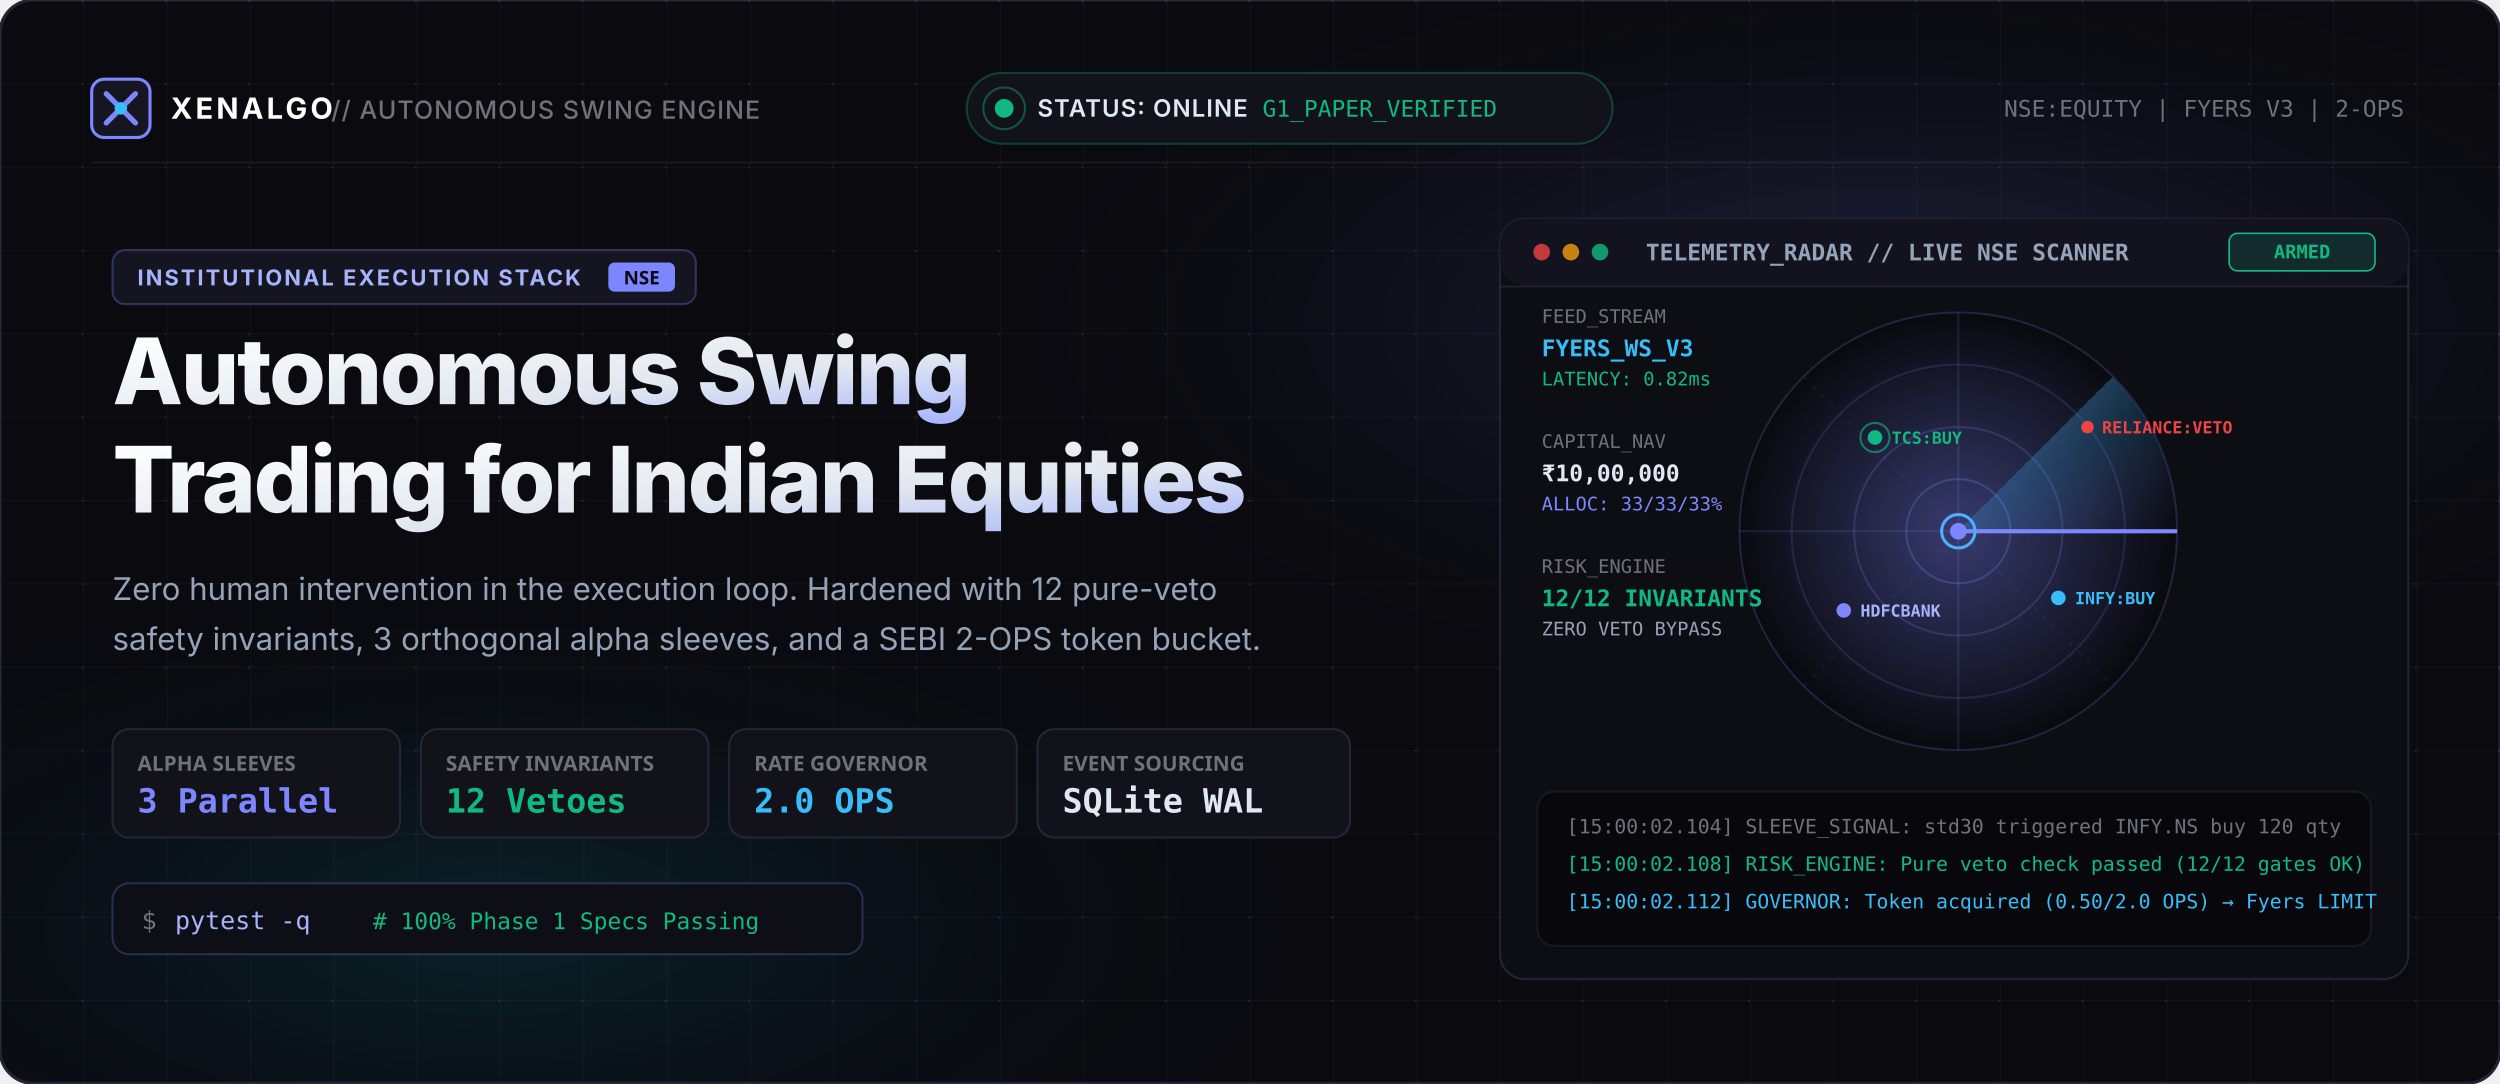
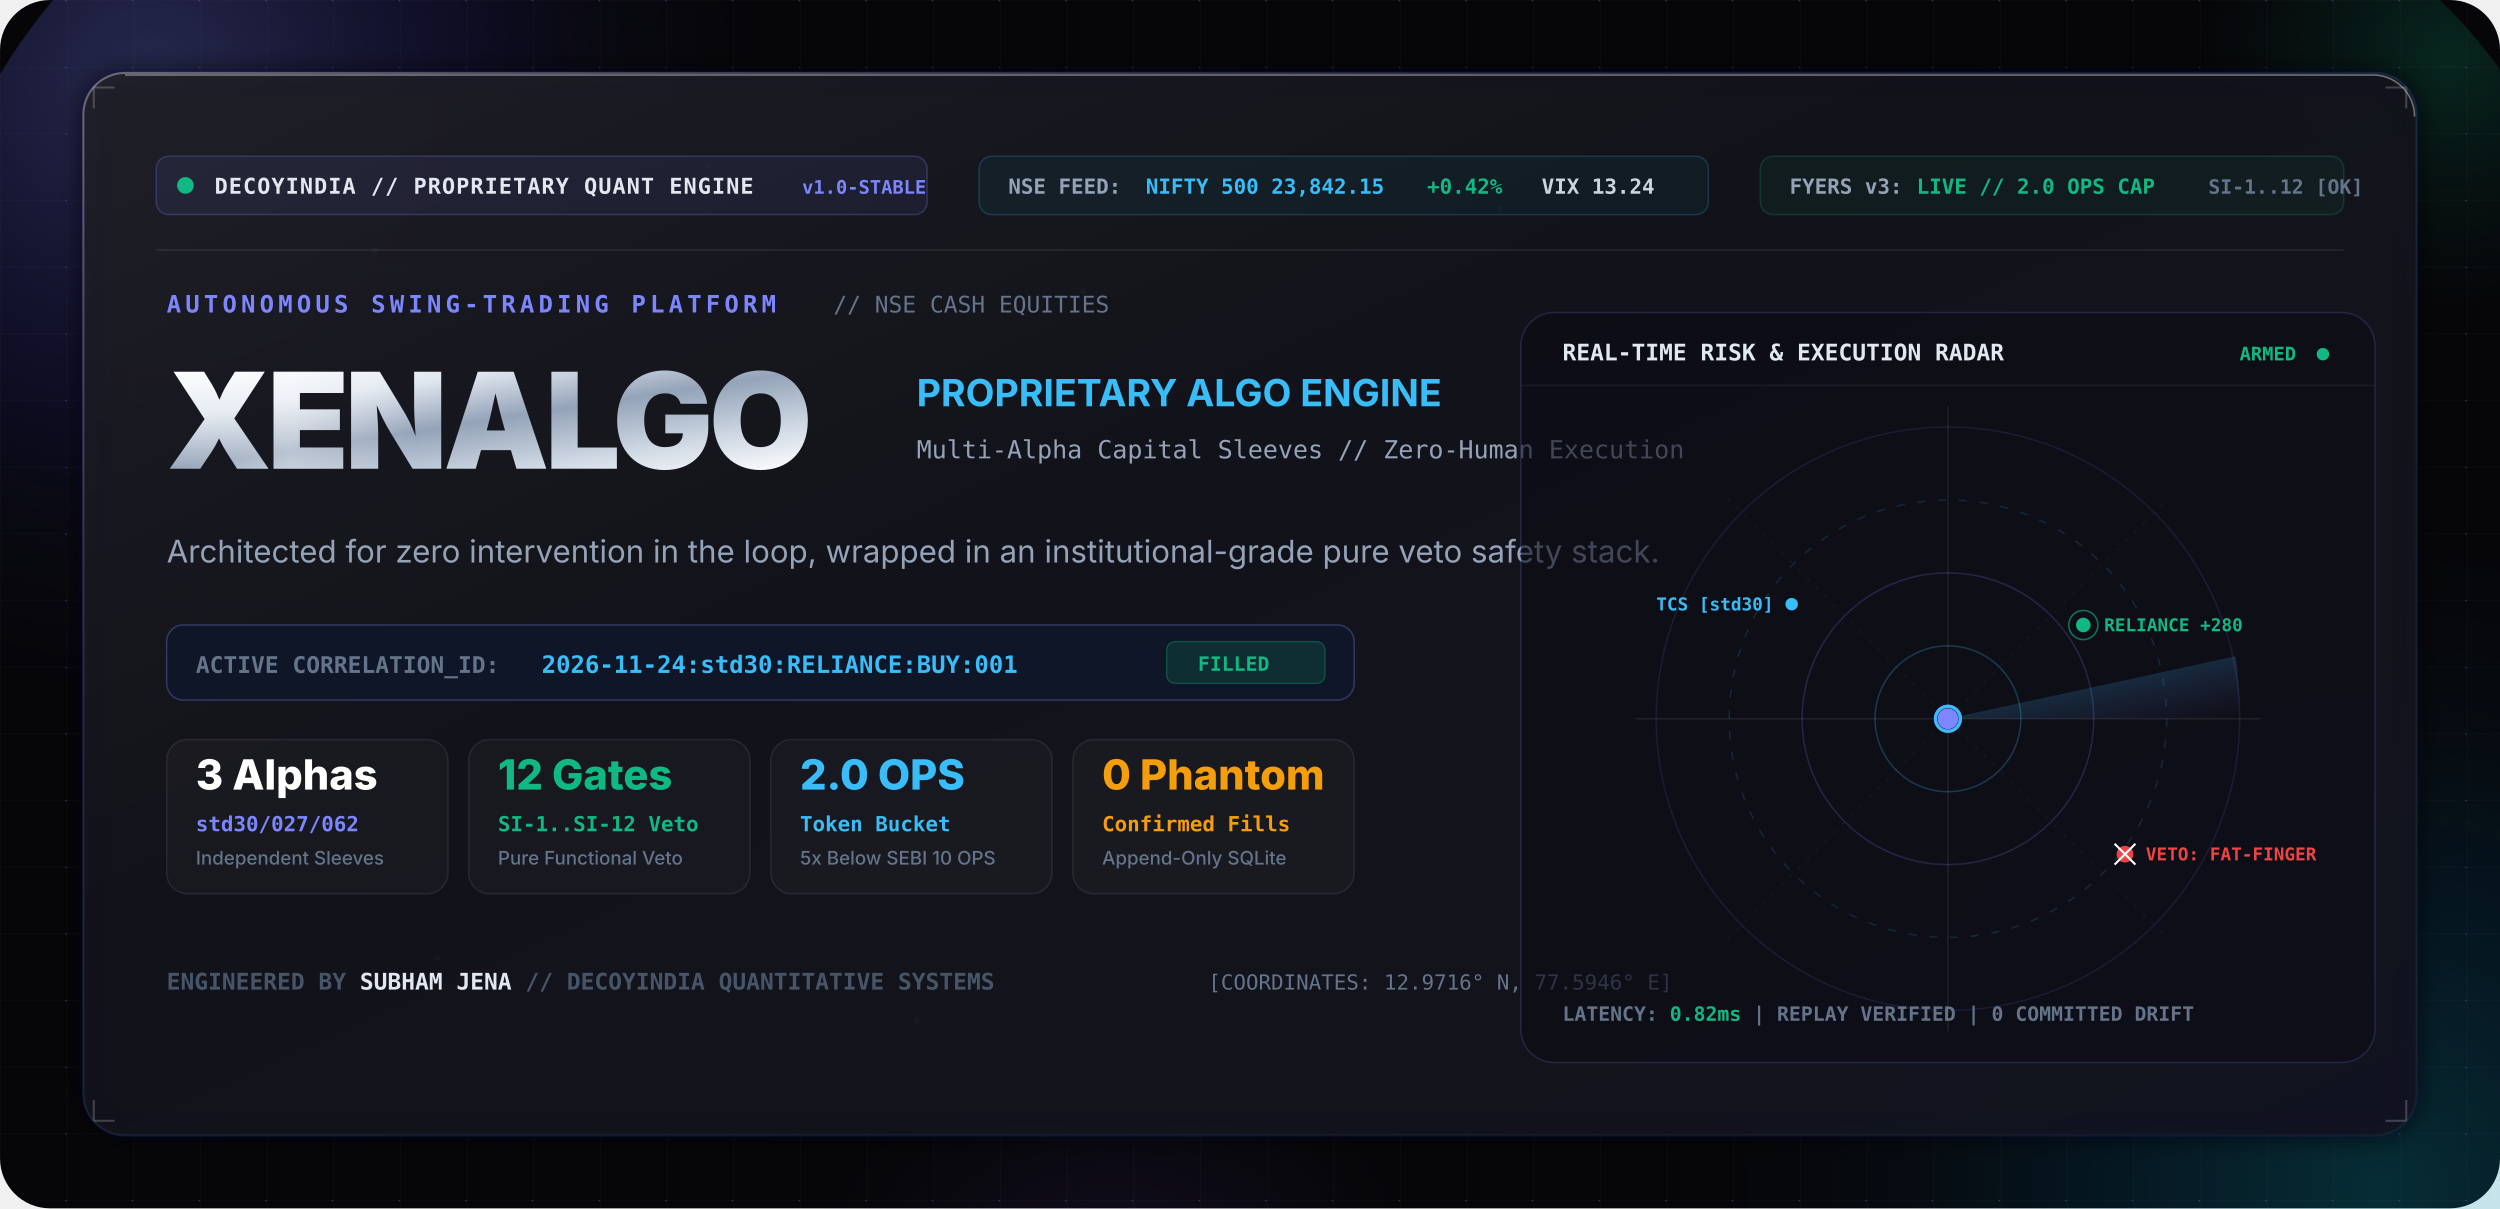
- <svg xmlns="http://www.w3.org/2000/svg" viewBox="0 0 1200 520" width="100%" height="auto">
+ <svg xmlns="http://www.w3.org/2000/svg" viewBox="0 0 1200 580" width="100%" height="auto">
  <defs>
-     <radialGradient id="heroXenonGlow" cx="75%" cy="30%" r="60%">
-       <stop offset="0%" stop-color="#7C86FF" stop-opacity="0.22" />
-       <stop offset="60%" stop-color="#0A0A0F" stop-opacity="0" />
+     <radialGradient id="auroraIndigo" cx="20%" cy="25%" r="55%">
+       <stop offset="0%" stop-color="#7C86FF" stop-opacity="0.28" />
+       <stop offset="50%" stop-color="#4F46E5" stop-opacity="0.12" />
+       <stop offset="100%" stop-color="#060609" stop-opacity="0" />
    </radialGradient>
-     <radialGradient id="heroCyanGlow" cx="20%" cy="85%" r="50%">
-       <stop offset="0%" stop-color="#06B6D4" stop-opacity="0.14" />
-       <stop offset="70%" stop-color="#0A0A0F" stop-opacity="0" />
+     <radialGradient id="auroraCyan" cx="80%" cy="75%" r="55%">
+       <stop offset="0%" stop-color="#06B6D4" stop-opacity="0.22" />
+       <stop offset="55%" stop-color="#0284C7" stop-opacity="0.08" />
+       <stop offset="100%" stop-color="#060609" stop-opacity="0" />
    </radialGradient>
-     <radialGradient id="radarCenterGlow" cx="50%" cy="50%" r="50%">
-       <stop offset="0%" stop-color="#7C86FF" stop-opacity="0.4" />
+     <radialGradient id="auroraEmerald" cx="85%" cy="20%" r="45%">
+       <stop offset="0%" stop-color="#10B981" stop-opacity="0.18" />
+       <stop offset="60%" stop-color="#047857" stop-opacity="0" />
+     </radialGradient>
+     <radialGradient id="auroraViolet" cx="45%" cy="85%" r="50%">
+       <stop offset="0%" stop-color="#8B5CF6" stop-opacity="0.20" />
+       <stop offset="70%" stop-color="#060609" stop-opacity="0" />
+     </radialGradient>
+     <linearGradient id="glassCardGrad" x1="0%" y1="0%" x2="100%" y2="100%">
+       <stop offset="0%" stop-color="#FFFFFF" stop-opacity="0.07" />
+       <stop offset="40%" stop-color="#FFFFFF" stop-opacity="0.02" />
+       <stop offset="100%" stop-color="#7C86FF" stop-opacity="0.04" />
+     </linearGradient>
+     <linearGradient id="glassBorderGrad" x1="0%" y1="0%" x2="100%" y2="100%">
+       <stop offset="0%" stop-color="#FFFFFF" stop-opacity="0.35" />
+       <stop offset="30%" stop-color="#7C86FF" stop-opacity="0.2" />
+       <stop offset="70%" stop-color="#38BDF8" stop-opacity="0.1" />
+       <stop offset="100%" stop-color="#FFFFFF" stop-opacity="0.05" />
+     </linearGradient>
+     <linearGradient id="specularSheen" x1="0%" y1="0%" x2="100%" y2="0%">
+       <stop offset="0%" stop-color="#FFFFFF" stop-opacity="0" />
+       <stop offset="50%" stop-color="#FFFFFF" stop-opacity="0.45" />
+       <stop offset="100%" stop-color="#FFFFFF" stop-opacity="0" />
+     </linearGradient>
+     <linearGradient id="metallicTitleGrad" x1="0%" y1="0%" x2="100%" y2="100%">
+       <stop offset="0%" stop-color="#FFFFFF" />
+       <stop offset="25%" stop-color="#E2E8F0" />
+       <stop offset="50%" stop-color="#94A3B8" />
+       <stop offset="75%" stop-color="#CBD5E1" />
+       <stop offset="100%" stop-color="#FFFFFF" />
+     </linearGradient>
+     <linearGradient id="xenonBeam" x1="0%" y1="0%" x2="100%" y2="0%">
+       <stop offset="0%" stop-color="#7C86FF" stop-opacity="0" />
+       <stop offset="50%" stop-color="#38BDF8" stop-opacity="0.9" />
      <stop offset="100%" stop-color="#7C86FF" stop-opacity="0" />
-     </radialGradient>
-     <linearGradient id="textGrad" x1="0%" y1="0%" x2="100%" y2="100%">
-       <stop offset="0%" stop-color="#FFFFFF" />
-       <stop offset="60%" stop-color="#E2E8F0" />
-       <stop offset="100%" stop-color="#A5B4FC" />
-     </linearGradient>
-     <linearGradient id="accentGrad" x1="0%" y1="0%" x2="100%" y2="0%">
-       <stop offset="0%" stop-color="#7C86FF" />
-       <stop offset="100%" stop-color="#38BDF8" />
    </linearGradient>
    <linearGradient id="radarSweepGrad" x1="0%" y1="0%" x2="100%" y2="100%">
-       <stop offset="0%" stop-color="#7C86FF" stop-opacity="0.6" />
-       <stop offset="50%" stop-color="#38BDF8" stop-opacity="0.2" />
+       <stop offset="0%" stop-color="#7C86FF" stop-opacity="0.7" />
+       <stop offset="40%" stop-color="#38BDF8" stop-opacity="0.2" />
      <stop offset="100%" stop-color="#7C86FF" stop-opacity="0" />
    </linearGradient>
-     <linearGradient id="beamGrad" x1="0%" y1="0%" x2="100%" y2="0%">
-       <stop offset="0%" stop-color="#7C86FF" stop-opacity="0" />
-       <stop offset="50%" stop-color="#7C86FF" stop-opacity="0.8" />
-       <stop offset="100%" stop-color="#38BDF8" stop-opacity="0" />
-     </linearGradient>
-     <pattern id="cyberGrid" width="40" height="40" patternUnits="userSpaceOnUse">
-       <path d="M 40 0 L 0 0 0 40" fill="none" stroke="rgba(255,255,255,0.035)" stroke-width="1" />
-       <circle cx="40" cy="0" r="1" fill="rgba(124,134,255,0.2)" />
+     <pattern id="microGrid" width="32" height="32" patternUnits="userSpaceOnUse">
+       <path d="M 32 0 L 0 0 0 32" fill="none" stroke="rgba(255,255,255,0.03)" stroke-width="0.75" />
+       <circle cx="32" cy="0" r="0.75" fill="rgba(124,134,255,0.3)" />
    </pattern>
-     <filter id="glowFilter" x="-20%" y="-20%" width="140%" height="140%">
-       <feGaussianBlur stdDeviation="3" result="blur" />
-       <feComposite in="SourceGraphic" in2="blur" operator="over" />
+     <filter id="liquidGlow" x="-20%" y="-20%" width="140%" height="140%">
+       <feGaussianBlur stdDeviation="6" result="blur" />
+       <feMerge>
+         <feMergeNode in="blur" />
+         <feMergeNode in="SourceGraphic" />
+       </feMerge>
    </filter>
+     <filter id="softBlur" x="-10%" y="-10%" width="120%" height="120%">
+       <feGaussianBlur stdDeviation="3" />
+     </filter>
+     <clipPath id="heroCardClip">
+       <rect x="40" y="35" width="1120" height="510" rx="20" />
+     </clipPath>
+     <clipPath id="textClip">
+       <text x="80" y="225" font-family="'Inter', -apple-system, 'Segoe UI', system-ui, sans-serif" font-size="64" font-weight="900" letter-spacing="-2px">XENALGO</text>
+     </clipPath>
  </defs>
  <style>
-     @keyframes radarSpin {
+     /* GSAP and Lenis Precision Motion Keyframes */
+     @keyframes auroraDrift1 {
+       0%, 100% { transform: translate(0, 0) scale(1); opacity: 0.85; }
+       50% { transform: translate(40px, -25px) scale(1.15); opacity: 1; }
+     }
+     @keyframes auroraDrift2 {
+       0%, 100% { transform: translate(0, 0) scale(1); opacity: 0.75; }
+       50% { transform: translate(-35px, 20px) scale(1.1); opacity: 0.95; }
+     }
+     @keyframes textShimmerSweep {
+       0% { transform: translateX(-400px); }
+       100% { transform: translateX(600px); }
+     }
+     @keyframes radarRotate {
      0% { transform: rotate(0deg); }
      100% { transform: rotate(360deg); }
    }
-     @keyframes pulseRing {
-       0% { r: 12px; opacity: 0.8; }
-       50% { r: 24px; opacity: 0.1; }
-       100% { r: 32px; opacity: 0; }
-     }
-     @keyframes statusBlink {
-       0%, 100% { opacity: 1; filter: drop-shadow(0 0 4px #10B981); }
-       50% { opacity: 0.4; filter: none; }
-     }
-     @keyframes scanLine {
-       0% { transform: translateY(-10px); opacity: 0; }
-       15% { opacity: 0.6; }
-       85% { opacity: 0.6; }
-       100% { transform: translateY(480px); opacity: 0; }
-     }
-     @keyframes dashStream {
-       0% { stroke-dashoffset: 120; }
+     @keyframes beaconPulse {
+       0% { r: 5px; opacity: 1; }
+       50% { r: 16px; opacity: 0.35; }
+       100% { r: 24px; opacity: 0; }
+     }
+     @keyframes dashStreamFlow {
+       0% { stroke-dashoffset: 160; }
      100% { stroke-dashoffset: 0; }
    }
-     @keyframes blipFade {
-       0%, 100% { opacity: 0.2; transform: scale(0.8); }
-       50% { opacity: 1; transform: scale(1.3); filter: drop-shadow(0 0 6px #38BDF8); }
-     }
-     @keyframes floatText {
-       0%, 100% { transform: translateY(0px); }
-       50% { transform: translateY(-3px); }
+     @keyframes floatParticle {
+       0%, 100% { transform: translateY(0px) scale(1); opacity: 0.3; }
+       50% { transform: translateY(-8px) scale(1.4); opacity: 0.9; }
+     }
+     @keyframes causticSweep {
+       0% { transform: translateX(-1200px) skewX(-25deg); opacity: 0; }
+       20% { opacity: 0.6; }
+       80% { opacity: 0.6; }
+       100% { transform: translateX(1400px) skewX(-25deg); opacity: 0; }
+     }
+     @keyframes statusBlinkGreen {
+       0%, 100% { opacity: 1; filter: drop-shadow(0 0 6px #10B981); }
+       50% { opacity: 0.45; filter: none; }
    }

-     .radar-beam {
-       transform-origin: 940px 250px;
-       animation: radarSpin 6s linear infinite;
-     }
-     .pulse-ring-1 {
-       animation: pulseRing 2.4s ease-out infinite;
-     }
-     .pulse-ring-2 {
-       animation: pulseRing 2.4s ease-out 1.2s infinite;
-     }
-     .status-dot {
-       animation: statusBlink 2s ease-in-out infinite;
-     }
-     .scanner {
-       animation: scanLine 7s ease-in-out infinite;
-     }
-     .dash-flow {
-       stroke-dasharray: 8 6;
-       animation: dashStream 3s linear infinite;
-     }
-     .blip-1 { transform-origin: 910px 200px; animation: blipFade 3s ease-in-out infinite; }
-     .blip-2 { transform-origin: 980px 280px; animation: blipFade 2.4s ease-in-out 0.8s infinite; }
-     .blip-3 { transform-origin: 890px 290px; animation: blipFade 3.6s ease-in-out 1.5s infinite; }
-     .blip-4 { transform-origin: 1010px 190px; animation: blipFade 2.8s ease-in-out 2s infinite; }
+     .aurora-layer-1 { animation: auroraDrift1 14s cubic-bezier(0.16, 1, 0.3, 1) infinite; }
+     .aurora-layer-2 { animation: auroraDrift2 18s cubic-bezier(0.16, 1, 0.3, 1) infinite; }
+     .shimmer-bar { animation: textShimmerSweep 5s cubic-bezier(0.16, 1, 0.3, 1) infinite; }
+     .radar-arm {
+       transform-origin: 940px 285px;
+       animation: radarRotate 7s linear infinite;
+     }
+     .beacon-ring-1 { animation: beaconPulse 2.4s cubic-bezier(0.16, 1, 0.3, 1) infinite; }
+     .beacon-ring-2 { animation: beaconPulse 2.4s cubic-bezier(0.16, 1, 0.3, 1) 1.2s infinite; }
+     .flow-line { stroke-dasharray: 6 8; animation: dashStreamFlow 2.8s linear infinite; }
+     .p-drift-1 { animation: floatParticle 4s ease-in-out infinite; }
+     .p-drift-2 { animation: floatParticle 5.5s ease-in-out 1.5s infinite; }
+     .p-drift-3 { animation: floatParticle 3.8s ease-in-out 0.8s infinite; }
+     .caustic-beam { animation: causticSweep 8s cubic-bezier(0.16, 1, 0.3, 1) infinite; }
+     .live-dot { animation: statusBlinkGreen 2s ease-in-out infinite; }

    @media (prefers-reduced-motion: reduce) {
-       .radar-beam, .pulse-ring-1, .pulse-ring-2, .status-dot, .scanner, .dash-flow, .blip-1, .blip-2, .blip-3, .blip-4 {
+       .aurora-layer-1, .aurora-layer-2, .shimmer-bar, .radar-arm,
+       .beacon-ring-1, .beacon-ring-2, .flow-line, .p-drift-1, .p-drift-2,
+       .p-drift-3, .caustic-beam, .live-dot {
        animation: none !important;
      }
    }
  </style>
-   <rect width="1200" height="520" rx="16" fill="#0A0A0F" stroke="#232334" stroke-width="1.5" />
-   <rect width="1200" height="520" fill="url(#cyberGrid)" rx="16" />
-   <rect width="1200" height="520" fill="url(#heroXenonGlow)" rx="16" />
-   <rect width="1200" height="520" fill="url(#heroCyanGlow)" rx="16" />
-   <line class="scanner" x1="40" y1="20" x2="1160" y2="20" stroke="url(#beamGrad)" stroke-width="1.5" />
-   <g transform="translate(44, 38)">
-     <rect x="0" y="0" width="28" height="28" rx="6" fill="#161622" stroke="#7C86FF" stroke-width="1.5" />
-     <path d="M7 7 L21 21 M21 7 L7 21" stroke="#7C86FF" stroke-width="2.5" stroke-linecap="round" />
-     <circle cx="14" cy="14" r="3" fill="#38BDF8" />
-     <text x="38" y="19" font-family="'Segoe UI', 'Inter', -apple-system, sans-serif" font-weight="700" font-size="14" fill="#FFFFFF" letter-spacing="1.5">XENALGO</text>
-     <text x="115" y="19" font-family="'Segoe UI', 'Inter', -apple-system, sans-serif" font-weight="500" font-size="12" fill="#71717A" letter-spacing="0.5">// AUTONOMOUS SWING ENGINE</text>
-     <rect x="420" y="-3" width="310" height="34" rx="17" fill="#12121A" stroke="rgba(16,185,129,0.3)" stroke-width="1" />
-     <circle class="status-dot" cx="438" cy="14" r="4.5" fill="#10B981" />
-     <circle cx="438" cy="14" r="10" fill="none" stroke="#10B981" stroke-width="1" opacity="0.4" />
-     <text x="454" y="18" font-family="'Segoe UI', 'Inter', -apple-system, sans-serif" font-weight="600" font-size="11.5" fill="#E2E8F0" letter-spacing="0.5">STATUS: ONLINE</text>
-     <text x="562" y="18" font-family="'Cascadia Code', monospace" font-size="11" fill="#10B981">G1_PAPER_VERIFIED</text>
-     <text x="1110" y="18" text-anchor="end" font-family="'Cascadia Code', monospace" font-size="11" fill="#71717A">NSE:EQUITY | FYERS V3 | 2-OPS</text>
-   </g>
-   <line x1="44" y1="78" x2="1156" y2="78" stroke="rgba(255,255,255,0.06)" stroke-width="1" />
-   <g transform="translate(54, 120)">
-     <rect x="0" y="0" width="280" height="26" rx="6" fill="#151522" stroke="rgba(124,134,255,0.3)" stroke-width="1" />
-     <text x="12" y="17" font-family="'Segoe UI', 'Inter', -apple-system, sans-serif" font-weight="700" font-size="10.5" fill="#A5B4FC" letter-spacing="1">INSTITUTIONAL EXECUTION STACK</text>
-     <rect x="238" y="6" width="32" height="14" rx="3" fill="#7C86FF" />
-     <text x="254" y="16.5" text-anchor="middle" font-family="'Segoe UI', -apple-system, sans-serif" font-weight="700" font-size="9" fill="#0A0A0F">NSE</text>
-     <text x="0" y="74" font-family="'Segoe UI', 'Inter', -apple-system, sans-serif" font-weight="800" font-size="44" fill="url(#textGrad)" letter-spacing="-1">
-       Autonomous Swing
+   <rect width="1200" height="580" fill="#060609" rx="24" />
+   <rect width="1200" height="580" fill="url(#microGrid)" rx="24" />
+   <g class="aurora-layer-1">
+     <circle cx="240" cy="180" r="280" fill="url(#auroraIndigo)" />
+     <circle cx="1020" cy="160" r="220" fill="url(#auroraEmerald)" />
+   </g>
+   <g class="aurora-layer-2">
+     <circle cx="960" cy="420" r="300" fill="url(#auroraCyan)" />
+     <circle cx="560" cy="480" r="240" fill="url(#auroraViolet)" />
+   </g>
+   <g fill="#A5B4FC">
+     <circle class="p-drift-1" cx="180" cy="120" r="1.5" />
+     <circle class="p-drift-2" cx="340" cy="80" r="1" />
+     <circle class="p-drift-3" cx="520" cy="140" r="1.5" />
+     <circle class="p-drift-1" cx="720" cy="100" r="1.2" />
+     <circle class="p-drift-2" cx="880" cy="90" r="1.5" />
+     <circle class="p-drift-3" cx="440" cy="490" r="1.5" />
+     <circle class="p-drift-1" cx="210" cy="460" r="1.2" />
+   </g>
+   <g>
+     <rect x="40" y="35" width="1120" height="510" rx="20" fill="#0A0A13" fill-opacity="0.82" stroke="none" filter="url(#liquidGlow)" />
+     <rect x="40" y="35" width="1120" height="510" rx="20" fill="url(#glassCardGrad)" stroke="url(#glassBorderGrad)" stroke-width="1" />
+     <path d="M 60 36 L 1140 36 A 20 20 0 0 1 1159 56" fill="none" stroke="#FFFFFF" stroke-opacity="0.4" stroke-width="0.75" />
+   </g>
+   <g clip-path="url(#heroCardClip)">
+     <rect class="caustic-beam" x="-200" y="-100" width="180" height="800" fill="url(#specularSheen)" />
+   </g>
+   <g>
+     <g transform="translate(75, 75)">
+       <rect x="0" y="0" width="370" height="28" rx="6" fill="rgba(124,134,255,0.08)" stroke="rgba(124,134,255,0.25)" stroke-width="0.75" />
+       <circle class="live-dot" cx="14" cy="14" r="4" fill="#10B981" />
+       <text x="28" y="18" font-family="'JetBrains Mono', 'Fira Code', monospace" font-size="10.5" font-weight="700" fill="#E2E8F0" letter-spacing="0.5px">
+         DECOYINDIA // PROPRIETARY QUANT ENGINE
+       </text>
+       <text x="310" y="18" font-family="'JetBrains Mono', monospace" font-size="9" font-weight="600" fill="#7C86FF">v1.0-STABLE</text>
+     </g>
+     <g transform="translate(470, 75)">
+       <rect x="0" y="0" width="350" height="28" rx="6" fill="rgba(6,182,212,0.06)" stroke="rgba(56,189,248,0.2)" stroke-width="0.75" />
+       <text x="14" y="18" font-family="'JetBrains Mono', monospace" font-size="10" font-weight="600" fill="#94A3B8">NSE FEED:</text>
+       <text x="80" y="18" font-family="'JetBrains Mono', monospace" font-size="10" font-weight="700" fill="#38BDF8">NIFTY 500 23,842.15</text>
+       <text x="215" y="18" font-family="'JetBrains Mono', monospace" font-size="10" font-weight="600" fill="#10B981">+0.42%</text>
+       <text x="270" y="18" font-family="'JetBrains Mono', monospace" font-size="10" font-weight="600" fill="#CBD5E1">VIX 13.24</text>
+     </g>
+     <g transform="translate(845, 75)">
+       <rect x="0" y="0" width="280" height="28" rx="6" fill="rgba(16,185,129,0.06)" stroke="rgba(16,185,129,0.2)" stroke-width="0.75" />
+       <text x="14" y="18" font-family="'JetBrains Mono', monospace" font-size="10" font-weight="600" fill="#94A3B8">FYERS v3:</text>
+       <text x="75" y="18" font-family="'JetBrains Mono', monospace" font-size="10" font-weight="700" fill="#10B981">LIVE // 2.0 OPS CAP</text>
+       <text x="215" y="18" font-family="'JetBrains Mono', monospace" font-size="9.5" font-weight="600" fill="#64748B">SI-1..12 [OK]</text>
+     </g>
+   </g>
+   <line x1="75" y1="120" x2="1125" y2="120" stroke="rgba(255,255,255,0.08)" stroke-width="0.75" />
+   <g transform="translate(0, 0)">
+     <g transform="translate(80, 150)">
+       <text font-family="'JetBrains Mono', monospace" font-size="11.5" font-weight="700" fill="#7C86FF" letter-spacing="2px">
+         AUTONOMOUS SWING-TRADING PLATFORM
+       </text>
+       <text x="320" y="0" font-family="'JetBrains Mono', monospace" font-size="11" font-weight="500" fill="#64748B">
+         // NSE CASH EQUITIES
+       </text>
+     </g>
+     <g>
+       <text x="80" y="225" font-family="'Inter', -apple-system, 'Segoe UI', system-ui, sans-serif" font-size="64" font-weight="900" fill="url(#metallicTitleGrad)" letter-spacing="-2px">
+         XENALGO
+       </text>
+       <g clip-path="url(#textClip)">
+         <rect class="shimmer-bar" x="80" y="150" width="120" height="100" fill="url(#specularSheen)" opacity="0.8" />
+       </g>
+       <text x="440" y="195" font-family="'Inter', sans-serif" font-size="18" font-weight="700" fill="#38BDF8">
+         PROPRIETARY ALGO ENGINE
+       </text>
+       <text x="440" y="220" font-family="'JetBrains Mono', monospace" font-size="12" font-weight="500" fill="#94A3B8">
+         Multi-Alpha Capital Sleeves // Zero-Human Execution
+       </text>
+     </g>
+     <text x="80" y="270" font-family="'Inter', -apple-system, sans-serif" font-size="15" font-weight="400" fill="#94A3B8">
+       Architected for zero intervention in the loop, wrapped in an institutional-grade pure veto safety stack.
    </text>
-     <text x="0" y="126" font-family="'Segoe UI', 'Inter', -apple-system, sans-serif" font-weight="800" font-size="44" fill="url(#textGrad)" letter-spacing="-1">
-       Trading for Indian Equities
+     <g transform="translate(80, 300)">
+       <rect x="0" y="0" width="570" height="36" rx="8" fill="rgba(15,23,42,0.85)" stroke="rgba(124,134,255,0.3)" stroke-width="0.75" />
+       <text x="14" y="23" font-family="'JetBrains Mono', monospace" font-size="11" font-weight="600" fill="#64748B">ACTIVE CORRELATION_ID:</text>
+       <text x="180" y="23" font-family="'JetBrains Mono', monospace" font-size="11.5" font-weight="700" fill="#38BDF8">2026-11-24:std30:RELIANCE:BUY:001</text>
+       <rect x="480" y="8" width="76" height="20" rx="4" fill="rgba(16,185,129,0.15)" stroke="rgba(16,185,129,0.4)" stroke-width="0.5" />
+       <text x="495" y="22" font-family="'JetBrains Mono', monospace" font-size="9.5" font-weight="700" fill="#10B981">FILLED</text>
+     </g>
+     <g transform="translate(80, 355)">
+       <g transform="translate(0, 0)">
+         <rect x="0" y="0" width="135" height="74" rx="10" fill="rgba(255,255,255,0.025)" stroke="rgba(255,255,255,0.08)" stroke-width="0.75" />
+         <text x="14" y="24" font-family="'Inter', sans-serif" font-size="20" font-weight="800" fill="#FFFFFF">3 Alphas</text>
+         <text x="14" y="44" font-family="'JetBrains Mono', monospace" font-size="10" font-weight="600" fill="#7C86FF">std30/027/062</text>
+         <text x="14" y="60" font-family="'Inter', sans-serif" font-size="9" font-weight="500" fill="#64748B">Independent Sleeves</text>
+       </g>
+       <g transform="translate(145, 0)">
+         <rect x="0" y="0" width="135" height="74" rx="10" fill="rgba(255,255,255,0.025)" stroke="rgba(255,255,255,0.08)" stroke-width="0.75" />
+         <text x="14" y="24" font-family="'Inter', sans-serif" font-size="20" font-weight="800" fill="#10B981">12 Gates</text>
+         <text x="14" y="44" font-family="'JetBrains Mono', monospace" font-size="10" font-weight="600" fill="#10B981">SI-1..SI-12 Veto</text>
+         <text x="14" y="60" font-family="'Inter', sans-serif" font-size="9" font-weight="500" fill="#64748B">Pure Functional Veto</text>
+       </g>
+       <g transform="translate(290, 0)">
+         <rect x="0" y="0" width="135" height="74" rx="10" fill="rgba(255,255,255,0.025)" stroke="rgba(255,255,255,0.08)" stroke-width="0.75" />
+         <text x="14" y="24" font-family="'Inter', sans-serif" font-size="20" font-weight="800" fill="#38BDF8">2.0 OPS</text>
+         <text x="14" y="44" font-family="'JetBrains Mono', monospace" font-size="10" font-weight="600" fill="#38BDF8">Token Bucket</text>
+         <text x="14" y="60" font-family="'Inter', sans-serif" font-size="9" font-weight="500" fill="#64748B">5x Below SEBI 10 OPS</text>
+       </g>
+       <g transform="translate(435, 0)">
+         <rect x="0" y="0" width="135" height="74" rx="10" fill="rgba(255,255,255,0.025)" stroke="rgba(255,255,255,0.08)" stroke-width="0.75" />
+         <text x="14" y="24" font-family="'Inter', sans-serif" font-size="20" font-weight="800" fill="#F59E0B">0 Phantom</text>
+         <text x="14" y="44" font-family="'JetBrains Mono', monospace" font-size="10" font-weight="600" fill="#F59E0B">Confirmed Fills</text>
+         <text x="14" y="60" font-family="'Inter', sans-serif" font-size="9" font-weight="500" fill="#64748B">Append-Only SQLite</text>
+       </g>
+     </g>
+     <g transform="translate(80, 475)">
+       <text font-family="'JetBrains Mono', monospace" font-size="11" font-weight="600" fill="#475569">
+         ENGINEERED BY <tspan fill="#E2E8F0" font-weight="700">SUBHAM JENA</tspan> // DECOYINDIA QUANTITATIVE SYSTEMS
+       </text>
+       <text x="500" y="0" font-family="'JetBrains Mono', monospace" font-size="10" font-weight="500" fill="#64748B">
+         [COORDINATES: 12.9716° N, 77.5946° E]
+       </text>
+     </g>
+   </g>
+   <g transform="translate(0, 0)">
+     <rect x="730" y="150" width="410" height="360" rx="16" fill="rgba(10,10,20,0.6)" stroke="rgba(124,134,255,0.18)" stroke-width="0.75" />
+     <path d="M 730 185 L 1140 185" stroke="rgba(255,255,255,0.06)" stroke-width="0.75" />
+     <text x="750" y="173" font-family="'JetBrains Mono', monospace" font-size="11" font-weight="700" fill="#E2E8F0">
+       REAL-TIME RISK &amp; EXECUTION RADAR
    </text>
-     <text x="0" y="168" font-family="'Segoe UI', 'Inter', -apple-system, sans-serif" font-weight="400" font-size="15" fill="#94A3B8">
-       Zero human intervention in the execution loop. Hardened with 12 pure-veto
-     </text>
-     <text x="0" y="192" font-family="'Segoe UI', 'Inter', -apple-system, sans-serif" font-weight="400" font-size="15" fill="#94A3B8">
-       safety invariants, 3 orthogonal alpha sleeves, and a SEBI 2-OPS token bucket.
-     </text>
-     <g transform="translate(0, 230)">
-       <g transform="translate(0, 0)">
-         <rect width="138" height="52" rx="8" fill="#12121A" stroke="#252538" stroke-width="1" />
-         <text x="12" y="20" font-family="'Segoe UI', sans-serif" font-size="10" font-weight="600" fill="#71717A">ALPHA SLEEVES</text>
-         <text x="12" y="40" font-family="'Cascadia Code', monospace" font-size="16" font-weight="700" fill="#7C86FF">3 Parallel</text>
-       </g>
-       <g transform="translate(148, 0)">
-         <rect width="138" height="52" rx="8" fill="#12121A" stroke="#252538" stroke-width="1" />
-         <text x="12" y="20" font-family="'Segoe UI', sans-serif" font-size="10" font-weight="600" fill="#71717A">SAFETY INVARIANTS</text>
-         <text x="12" y="40" font-family="'Cascadia Code', monospace" font-size="16" font-weight="700" fill="#10B981">12 Vetoes</text>
-       </g>
-       <g transform="translate(296, 0)">
-         <rect width="138" height="52" rx="8" fill="#12121A" stroke="#252538" stroke-width="1" />
-         <text x="12" y="20" font-family="'Segoe UI', sans-serif" font-size="10" font-weight="600" fill="#71717A">RATE GOVERNOR</text>
-         <text x="12" y="40" font-family="'Cascadia Code', monospace" font-size="16" font-weight="700" fill="#38BDF8">2.0 OPS</text>
-       </g>
-       <g transform="translate(444, 0)">
-         <rect width="150" height="52" rx="8" fill="#12121A" stroke="#252538" stroke-width="1" />
-         <text x="12" y="20" font-family="'Segoe UI', sans-serif" font-size="10" font-weight="600" fill="#71717A">EVENT SOURCING</text>
-         <text x="12" y="40" font-family="'Cascadia Code', monospace" font-size="16" font-weight="700" fill="#E2E8F0">SQLite WAL</text>
-       </g>
-     </g>
-     <g transform="translate(0, 304)">
-       <rect width="360" height="34" rx="8" fill="#0E0E16" stroke="rgba(124,134,255,0.25)" stroke-width="1" />
-       <text x="14" y="22" font-family="'Cascadia Code', monospace" font-size="12" fill="#71717A">$</text>
-       <text x="30" y="22" font-family="'Cascadia Code', monospace" font-size="12" fill="#A5B4FC">pytest -q</text>
-       <text x="125" y="22" font-family="'Cascadia Code', monospace" font-size="11" fill="#10B981"># 100% Phase 1 Specs Passing</text>
-     </g>
-   </g>
-   <g transform="translate(720, 105)">
-     <rect width="436" height="365" rx="12" fill="#0D0D14" stroke="#232338" stroke-width="1" />
-     <rect width="436" height="32" rx="12" fill="#13131F" />
-     <rect width="436" height="1" y="32" fill="rgba(255,255,255,0.08)" />
-     <circle cx="20" cy="16" r="4" fill="#EF4444" opacity="0.8" />
-     <circle cx="34" cy="16" r="4" fill="#F59E0B" opacity="0.8" />
-     <circle cx="48" cy="16" r="4" fill="#10B981" opacity="0.8" />
-     <text x="70" y="20" font-family="'Cascadia Code', monospace" font-size="11" font-weight="600" fill="#94A3B8">TELEMETRY_RADAR // LIVE NSE SCANNER</text>
-     <rect x="350" y="7" width="70" height="18" rx="4" fill="rgba(16,185,129,0.15)" stroke="#10B981" stroke-width="0.8" />
-     <text x="385" y="19" text-anchor="middle" font-family="'Cascadia Code', monospace" font-size="9" font-weight="700" fill="#10B981">ARMED</text>
-     <g transform="translate(220, 150)">
-       <circle cx="0" cy="0" r="105" fill="#09090E" stroke="rgba(124,134,255,0.2)" stroke-width="1" />
-       <circle cx="0" cy="0" r="80" fill="none" stroke="rgba(124,134,255,0.15)" stroke-width="1" />
-       <circle cx="0" cy="0" r="50" fill="none" stroke="rgba(124,134,255,0.2)" stroke-width="1" />
-       <circle cx="0" cy="0" r="25" fill="none" stroke="rgba(124,134,255,0.25)" stroke-width="1" />
-       <circle cx="0" cy="0" r="105" fill="url(#radarCenterGlow)" />
-       <line x1="-105" y1="0" x2="105" y2="0" stroke="rgba(124,134,255,0.15)" stroke-width="1" />
-       <line x1="0" y1="-105" x2="0" y2="105" stroke="rgba(124,134,255,0.15)" stroke-width="1" />
-       <line x1="-74" y1="-74" x2="74" y2="74" stroke="rgba(124,134,255,0.08)" stroke-width="1" stroke-dasharray="2 4" />
-       <line x1="-74" y1="74" x2="74" y2="-74" stroke="rgba(124,134,255,0.08)" stroke-width="1" stroke-dasharray="2 4" />
-       <g class="radar-beam" style="transform-origin: 0px 0px;">
-         <path d="M 0 0 L 105 0 A 105 105 0 0 0 74 -74 Z" fill="url(#radarSweepGrad)" />
-         <line x1="0" y1="0" x2="105" y2="0" stroke="#7C86FF" stroke-width="2" />
-       </g>
-       <circle cx="0" cy="0" r="4" fill="#7C86FF" />
-       <circle class="pulse-ring-1" cx="0" cy="0" r="8" fill="none" stroke="#7C86FF" stroke-width="1.5" />
-       <circle class="pulse-ring-2" cx="0" cy="0" r="8" fill="none" stroke="#38BDF8" stroke-width="1" />
-       <g class="blip-1" transform="translate(-40, -45)">
+     <circle cx="1115" cy="170" r="3" fill="#10B981" />
+     <text x="1075" y="173" font-family="'JetBrains Mono', monospace" font-size="9" font-weight="600" fill="#10B981">ARMED</text>
+     <g transform="translate(935, 345)">
+       <circle cx="0" cy="0" r="140" fill="none" stroke="rgba(124,134,255,0.12)" stroke-width="0.75" />
+       <circle cx="0" cy="0" r="105" fill="none" stroke="rgba(56,189,248,0.15)" stroke-width="0.75" stroke-dasharray="4 6" />
+       <circle cx="0" cy="0" r="70" fill="none" stroke="rgba(124,134,255,0.2)" stroke-width="0.75" />
+       <circle cx="0" cy="0" r="35" fill="none" stroke="rgba(56,189,248,0.25)" stroke-width="0.75" />
+       <line x1="-150" y1="0" x2="150" y2="0" stroke="rgba(255,255,255,0.08)" stroke-width="0.75" />
+       <line x1="0" y1="-150" x2="0" y2="150" stroke="rgba(255,255,255,0.08)" stroke-width="0.75" />
+       <line x1="-106" y1="-106" x2="106" y2="106" stroke="rgba(255,255,255,0.04)" stroke-width="0.5" stroke-dasharray="2 4" />
+       <line x1="-106" y1="106" x2="106" y2="-106" stroke="rgba(255,255,255,0.04)" stroke-width="0.5" stroke-dasharray="2 4" />
+       <circle class="beacon-ring-1" cx="0" cy="0" r="6" fill="none" stroke="#7C86FF" stroke-width="1.5" />
+       <circle class="beacon-ring-2" cx="0" cy="0" r="6" fill="none" stroke="#38BDF8" stroke-width="1.5" />
+       <circle cx="0" cy="0" r="5" fill="#7C86FF" />
+       <path class="radar-arm" d="M 0 0 L 138 -30 A 140 140 0 0 1 140 0 Z" fill="url(#radarSweepGrad)" />
+       <line class="radar-arm" x1="0" y1="0" x2="140" y2="0" stroke="#38BDF8" stroke-width="1.5" filter="url(#softBlur)" />
+       <g transform="translate(65, -45)">
        <circle cx="0" cy="0" r="3.5" fill="#10B981" />
-         <circle cx="0" cy="0" r="7" fill="none" stroke="#10B981" stroke-width="1" opacity="0.6" />
-         <text x="8" y="3" font-family="'Cascadia Code', monospace" font-size="8" fill="#10B981" font-weight="700">TCS:BUY</text>
-       </g>
-       <g class="blip-2" transform="translate(48, 32)">
-         <circle cx="0" cy="0" r="3.5" fill="#38BDF8" />
-         <text x="8" y="3" font-family="'Cascadia Code', monospace" font-size="8" fill="#38BDF8" font-weight="700">INFY:BUY</text>
-       </g>
-       <g class="blip-3" transform="translate(-55, 38)">
-         <circle cx="0" cy="0" r="3.5" fill="#7C86FF" />
-         <text x="8" y="3" font-family="'Cascadia Code', monospace" font-size="8" fill="#A5B4FC" font-weight="700">HDFCBANK</text>
-       </g>
-       <g class="blip-4" transform="translate(62, -50)">
-         <circle cx="0" cy="0" r="3" fill="#EF4444" />
-         <text x="7" y="3" font-family="'Cascadia Code', monospace" font-size="8" fill="#EF4444" font-weight="700">RELIANCE:VETO</text>
-       </g>
-     </g>
-     <g transform="translate(20, 50)">
-       <text font-family="'Cascadia Code', monospace" font-size="9" fill="#71717A">FEED_STREAM</text>
-       <text y="16" font-family="'Cascadia Code', monospace" font-size="11" font-weight="600" fill="#38BDF8">FYERS_WS_V3</text>
-       <text y="30" font-family="'Cascadia Code', monospace" font-size="9" fill="#10B981">LATENCY: 0.82ms</text>
-       <text y="60" font-family="'Cascadia Code', monospace" font-size="9" fill="#71717A">CAPITAL_NAV</text>
-       <text y="76" font-family="'Cascadia Code', monospace" font-size="11" font-weight="600" fill="#E2E8F0">₹10,00,000</text>
-       <text y="90" font-family="'Cascadia Code', monospace" font-size="9" fill="#7C86FF">ALLOC: 33/33/33%</text>
-       <text y="120" font-family="'Cascadia Code', monospace" font-size="9" fill="#71717A">RISK_ENGINE</text>
-       <text y="136" font-family="'Cascadia Code', monospace" font-size="11" font-weight="600" fill="#10B981">12/12 INVARIANTS</text>
-       <text y="150" font-family="'Cascadia Code', monospace" font-size="9" fill="#94A3B8">ZERO VETO BYPASS</text>
-     </g>
-     <g transform="translate(18, 275)">
-       <rect width="400" height="74" rx="8" fill="#08080C" stroke="rgba(255,255,255,0.06)" stroke-width="1" />
-       <text x="14" y="20" font-family="'Cascadia Code', monospace" font-size="9.5" fill="#71717A">[15:00:02.104] SLEEVE_SIGNAL: std30 triggered INFY.NS buy 120 qty</text>
-       <text x="14" y="38" font-family="'Cascadia Code', monospace" font-size="9.5" fill="#10B981">[15:00:02.108] RISK_ENGINE: Pure veto check passed (12/12 gates OK)</text>
-       <text x="14" y="56" font-family="'Cascadia Code', monospace" font-size="9.5" fill="#38BDF8">[15:00:02.112] GOVERNOR: Token acquired (0.50/2.0 OPS) → Fyers LIMIT</text>
-     </g>
+         <circle cx="0" cy="0" r="7" fill="none" stroke="#10B981" stroke-width="0.75" opacity="0.6" />
+         <text x="10" y="3" font-family="'JetBrains Mono', monospace" font-size="8.5" font-weight="700" fill="#10B981">RELIANCE +280</text>
+       </g>
+       <g transform="translate(-75, -55)">
+         <circle cx="0" cy="0" r="3" fill="#38BDF8" />
+         <text x="-65" y="3" font-family="'JetBrains Mono', monospace" font-size="8.5" font-weight="700" fill="#38BDF8">TCS [std30]</text>
+       </g>
+       <g transform="translate(85, 65)">
+         <circle cx="0" cy="0" r="4" fill="#EF4444" />
+         <line x1="-5" y1="-5" x2="5" y2="5" stroke="#FFFFFF" stroke-width="1" />
+         <line x1="5" y1="-5" x2="-5" y2="5" stroke="#FFFFFF" stroke-width="1" />
+         <text x="10" y="3" font-family="'JetBrains Mono', monospace" font-size="8.5" font-weight="700" fill="#EF4444">VETO: FAT-FINGER</text>
+       </g>
+       <path fill="none" stroke="#7C86FF" stroke-width="1.2" opacity="0.45">
+         <animate attributeName="d" dur="5s" repeatCount="indefinite" values="             M -120 80 Q -60 40 0 80 T 120 80;             M -120 80 Q -60 110 0 60 T 120 80;             M -120 80 Q -60 50 0 95 T 120 80;             M -120 80 Q -60 40 0 80 T 120 80" />
+       </path>
+     </g>
+     <g transform="translate(750, 490)">
+       <text font-family="'JetBrains Mono', monospace" font-size="9.5" font-weight="600" fill="#64748B">
+         LATENCY: <tspan fill="#10B981" font-weight="700">0.82ms</tspan> | REPLAY VERIFIED | 0 COMMITTED DRIFT
+       </text>
+     </g>
+   </g>
+   <g stroke="rgba(255,255,255,0.2)" stroke-width="1">
+     <path d="M 45 42 L 55 42 M 45 42 L 45 52" />
+     <path d="M 1155 42 L 1145 42 M 1155 42 L 1155 52" />
+     <path d="M 45 538 L 55 538 M 45 538 L 45 528" />
+     <path d="M 1155 538 L 1145 538 M 1155 538 L 1155 528" />
  </g>
</svg>
